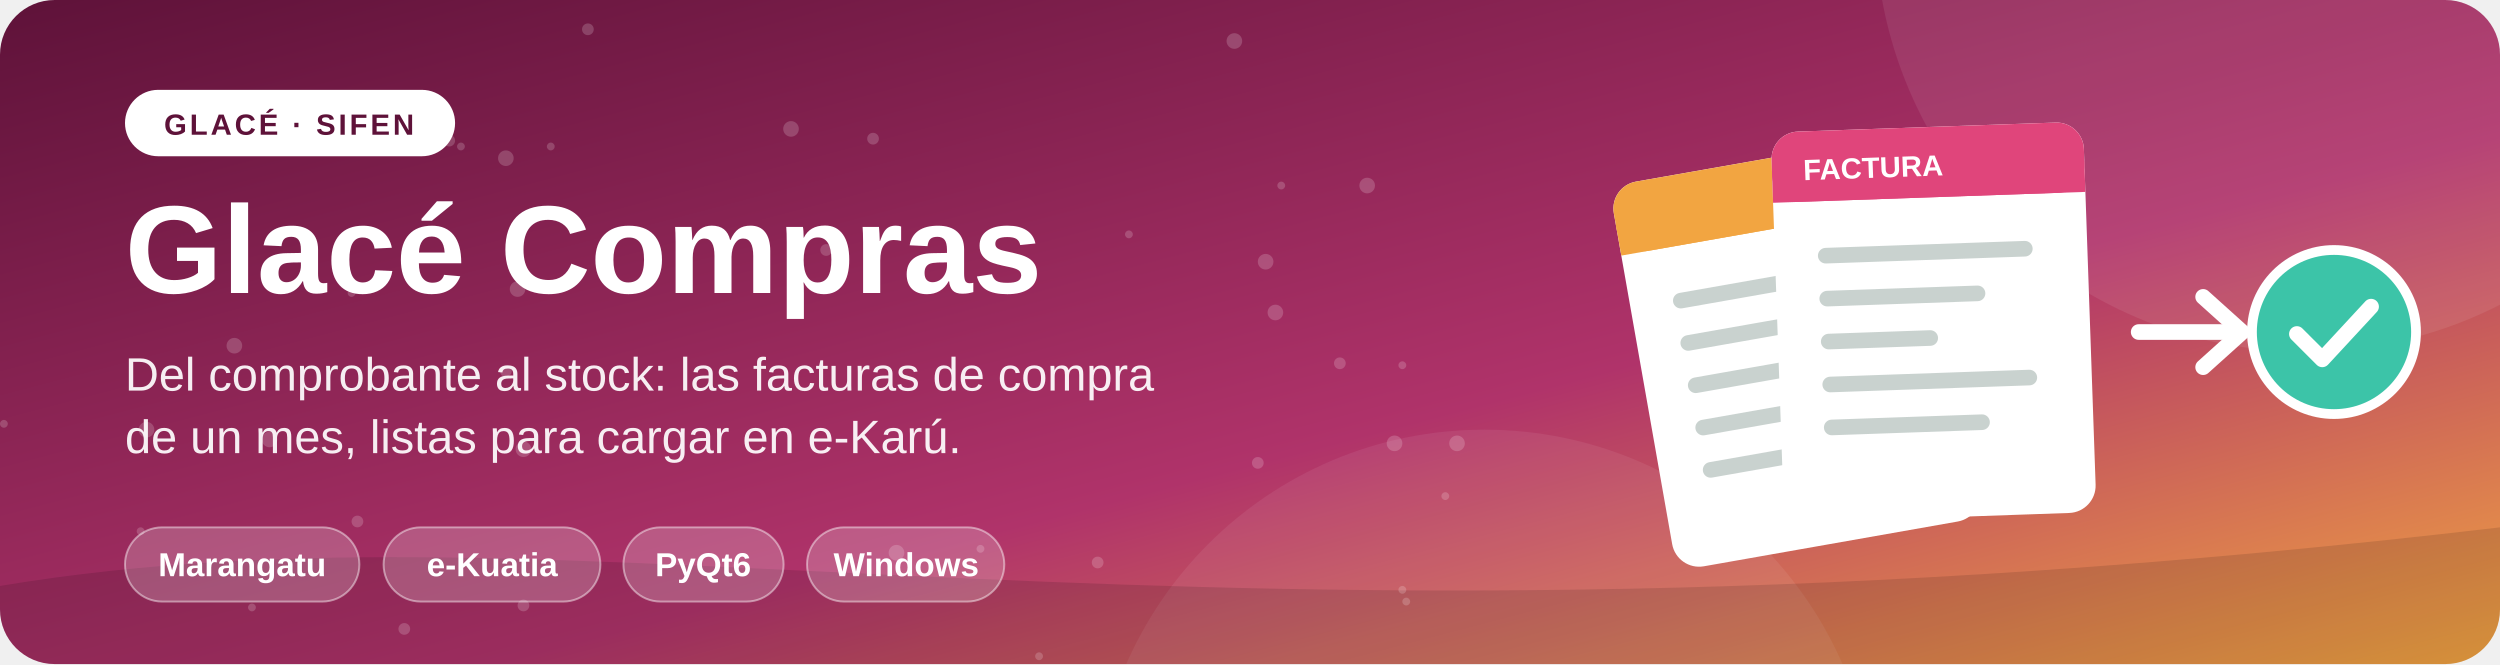
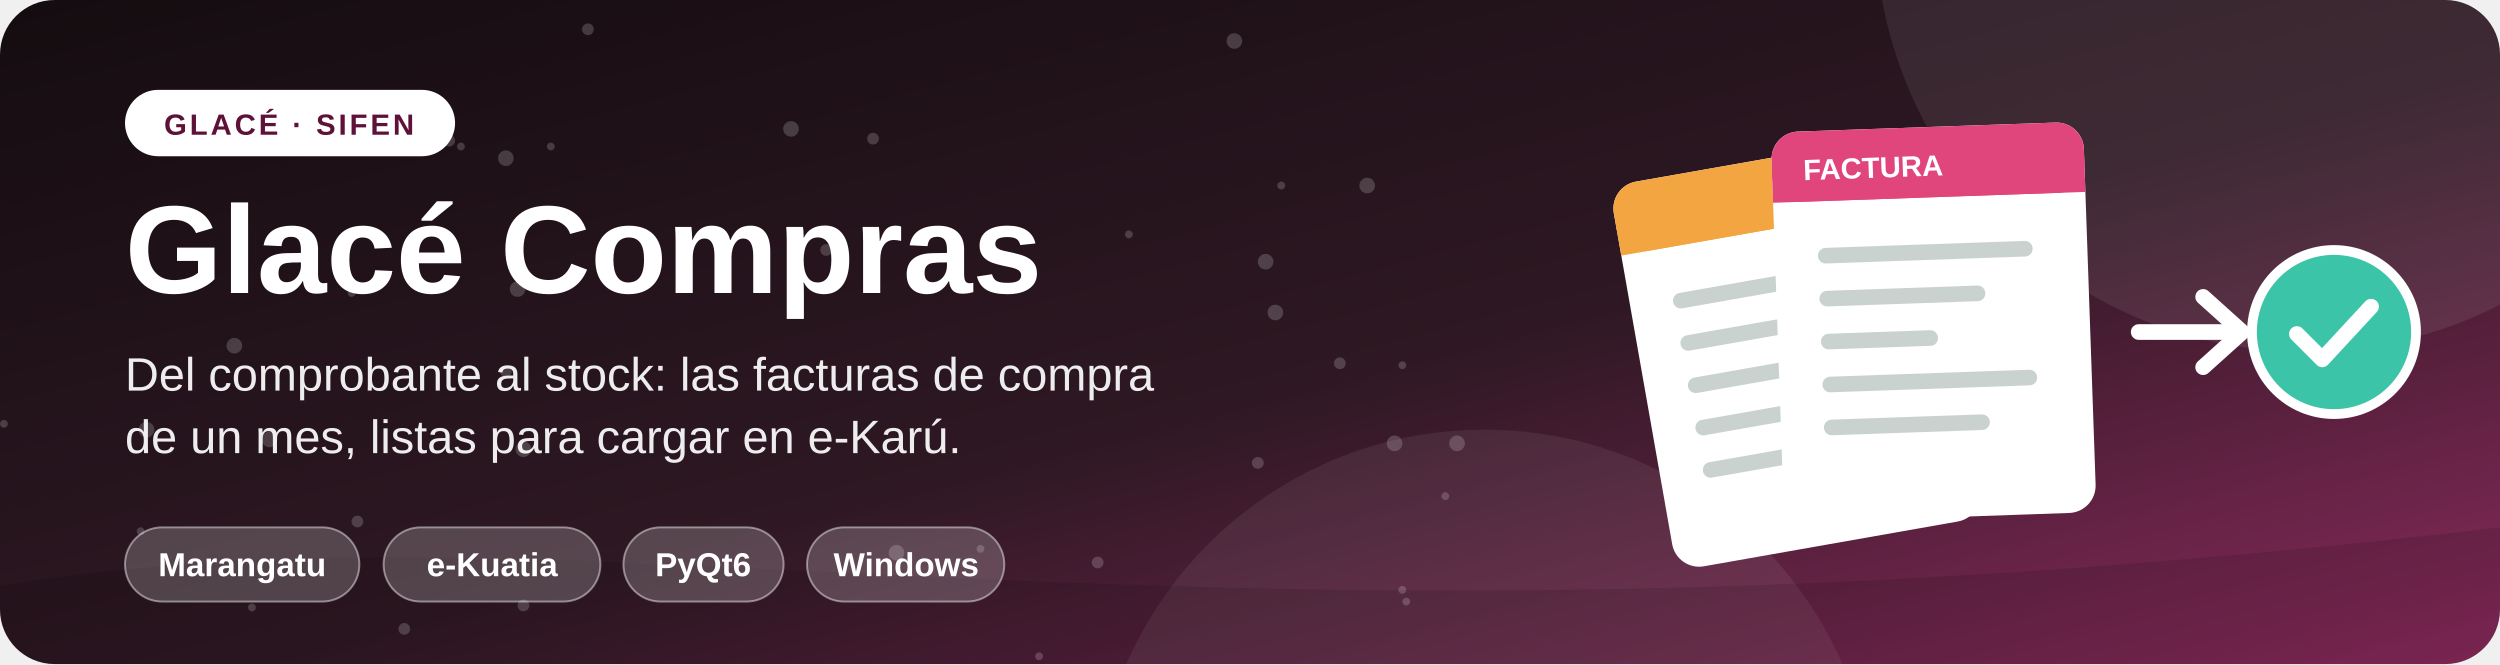
<svg xmlns="http://www.w3.org/2000/svg" width="1280" height="340" viewBox="0 0 1280 340" role="img" aria-label="Glacé Compras">
  <style>.float{animation:f 6s ease-in-out infinite}@keyframes f{0%,100%{transform:translateY(0)}50%{transform:translateY(-8px)}}.dash{animation:d 3s linear infinite}@keyframes d{to{stroke-dashoffset:-36}}.twinkle{animation:t 2.4s ease-in-out infinite}@keyframes t{0%,100%{opacity:1}50%{opacity:.35}}@media (prefers-reduced-motion:reduce){.float,.dash,.twinkle{animation:none}}</style>
  <defs>
    <linearGradient id="g" x1="0" y1="0" x2="1" y2="1">
-       <stop offset="0" stop-color="#5E1239" />
-       <stop offset=".6" stop-color="#B0336A" />
-       <stop offset="1" stop-color="#F2A541" />
+       <stop offset="0" stop-color="#140C10" />
+       <stop offset=".55" stop-color="#2E1823" />
+       <stop offset="1" stop-color="#8A2A5C" />
    </linearGradient>
    <clipPath id="r">
      <rect width="1280" height="340" rx="28" />
    </clipPath>
  </defs>
  <g clip-path="url(#r)">
    <rect width="1280" height="340" fill="url(#g)" />
    <circle cx="1180" cy="-40" r="220" fill="#fff" fill-opacity=".08" />
    <circle cx="760" cy="420" r="200" fill="#fff" fill-opacity=".07" />
    <path d="M0 300 C 300 250, 600 350, 1280 270 V 340 H 0Z" fill="#000" fill-opacity=".12" />
    <circle cx="265" cy="148" r="4" fill="#fff" fill-opacity=".18" />
    <circle cx="700" cy="95" r="4" fill="#fff" fill-opacity=".18" />
    <circle cx="236" cy="75" r="2" fill="#fff" fill-opacity=".18" />
    <circle cx="656" cy="95" r="2" fill="#fff" fill-opacity=".18" />
    <circle cx="72" cy="272" r="2" fill="#fff" fill-opacity=".18" />
    <circle cx="301" cy="15" r="3" fill="#fff" fill-opacity=".18" />
    <circle cx="129" cy="311" r="2" fill="#fff" fill-opacity=".18" />
    <circle cx="282" cy="75" r="2" fill="#fff" fill-opacity=".18" />
    <circle cx="268" cy="230" r="4" fill="#fff" fill-opacity=".18" />
    <circle cx="447" cy="71" r="3" fill="#fff" fill-opacity=".18" />
    <circle cx="364" cy="119" r="3" fill="#fff" fill-opacity=".18" />
    <circle cx="562" cy="288" r="3" fill="#fff" fill-opacity=".18" />
    <circle cx="686" cy="186" r="3" fill="#fff" fill-opacity=".18" />
    <circle cx="653" cy="160" r="4" fill="#fff" fill-opacity=".18" />
    <circle cx="120" cy="177" r="4" fill="#fff" fill-opacity=".18" />
    <circle cx="648" cy="134" r="4" fill="#fff" fill-opacity=".18" />
    <circle cx="459" cy="283" r="4" fill="#fff" fill-opacity=".18" />
    <circle cx="138" cy="225" r="4" fill="#fff" fill-opacity=".18" />
    <circle cx="746" cy="227" r="4" fill="#fff" fill-opacity=".18" />
    <circle cx="180" cy="150" r="2" fill="#fff" fill-opacity=".18" />
    <circle cx="183" cy="267" r="3" fill="#fff" fill-opacity=".18" />
    <circle cx="259" cy="190" r="3" fill="#fff" fill-opacity=".18" />
    <circle cx="268" cy="310" r="3" fill="#fff" fill-opacity=".18" />
    <circle cx="405" cy="66" r="4" fill="#fff" fill-opacity=".18" />
    <circle cx="502" cy="281" r="2" fill="#fff" fill-opacity=".18" />
    <circle cx="578" cy="120" r="2" fill="#fff" fill-opacity=".18" />
    <circle cx="718" cy="187" r="2" fill="#fff" fill-opacity=".18" />
    <circle cx="75" cy="220" r="4" fill="#fff" fill-opacity=".18" />
    <circle cx="644" cy="237" r="3" fill="#fff" fill-opacity=".18" />
    <circle cx="2" cy="217" r="2" fill="#fff" fill-opacity=".18" />
    <circle cx="230" cy="72" r="3" fill="#fff" fill-opacity=".18" />
    <circle cx="714" cy="227" r="4" fill="#fff" fill-opacity=".18" />
    <circle cx="259" cy="81" r="4" fill="#fff" fill-opacity=".18" />
    <circle cx="423" cy="128" r="3" fill="#fff" fill-opacity=".18" />
    <circle cx="207" cy="322" r="3" fill="#fff" fill-opacity=".18" />
    <circle cx="532" cy="336" r="2" fill="#fff" fill-opacity=".18" />
    <circle cx="720" cy="308" r="2" fill="#fff" fill-opacity=".18" />
    <circle cx="740" cy="254" r="2" fill="#fff" fill-opacity=".18" />
    <circle cx="632" cy="21" r="4" fill="#fff" fill-opacity=".18" />
    <circle cx="718" cy="302" r="2" fill="#fff" fill-opacity=".18" />
    <rect x="64" y="46" width="169" height="34" rx="17" fill="#fff" />
    <text x="148" y="69" text-anchor="middle" font-family="'Segoe UI', 'Helvetica Neue', Ubuntu, Arial, sans-serif" font-size="15" font-weight="800" letter-spacing="1.5" fill="#5E1239">GLACÉ · SIFEN</text>
    <text x="64" y="150" font-family="'Segoe UI', 'Helvetica Neue', Ubuntu, Arial, sans-serif" font-size="64" font-weight="900" fill="#fff">Glacé Compras</text>
    <text x="64" y="200" font-family="'Segoe UI', 'Helvetica Neue', Ubuntu, Arial, sans-serif" font-size="24" fill="#fff" fill-opacity=".92">Del comprobante al stock: las facturas de compra</text>
    <text x="64" y="232" font-family="'Segoe UI', 'Helvetica Neue', Ubuntu, Arial, sans-serif" font-size="24" fill="#fff" fill-opacity=".92">de un mes, listas para cargar en e-Karú.</text>
    <rect x="64" y="270" width="120" height="38" rx="19" fill="#fff" fill-opacity=".2" stroke="#fff" stroke-opacity=".45" />
    <text x="124" y="295" text-anchor="middle" font-family="'Segoe UI', 'Helvetica Neue', Ubuntu, Arial, sans-serif" font-size="17" font-weight="700" fill="#fff">Marangatu</text>
    <rect x="196.4" y="270" width="111" height="38" rx="19" fill="#fff" fill-opacity=".2" stroke="#fff" stroke-opacity=".45" />
    <text x="252" y="295" text-anchor="middle" font-family="'Segoe UI', 'Helvetica Neue', Ubuntu, Arial, sans-serif" font-size="17" font-weight="700" fill="#fff">e-Kuatia</text>
    <rect x="319.2" y="270" width="82" height="38" rx="19" fill="#fff" fill-opacity=".2" stroke="#fff" stroke-opacity=".45" />
    <text x="360" y="295" text-anchor="middle" font-family="'Segoe UI', 'Helvetica Neue', Ubuntu, Arial, sans-serif" font-size="17" font-weight="700" fill="#fff">PyQt6</text>
    <rect x="413.2" y="270" width="101" height="38" rx="19" fill="#fff" fill-opacity=".2" stroke="#fff" stroke-opacity=".45" />
    <text x="464" y="295" text-anchor="middle" font-family="'Segoe UI', 'Helvetica Neue', Ubuntu, Arial, sans-serif" font-size="17" font-weight="700" fill="#fff">Windows</text>
    <g transform="rotate(-10 920 180)" class="float" style="animation-delay:0s">
      <rect x="840" y="80" width="160" height="200" rx="14" fill="#fff" />
      <rect x="840" y="80" width="160" height="36" rx="14" fill="#F2A541" />
      <rect x="840" y="100" width="160" height="16" fill="#F2A541" />
      <text x="856" y="105" font-family="'Segoe UI', 'Helvetica Neue', Ubuntu, Arial, sans-serif" font-size="15" font-weight="800" fill="#fff" />
      <rect x="862" y="140" width="110" height="8" rx="4" fill="#C9D2CF" />
      <rect x="862" y="162" width="85" height="8" rx="4" fill="#C9D2CF" />
      <rect x="862" y="184" width="60" height="8" rx="4" fill="#C9D2CF" />
      <rect x="862" y="206" width="110" height="8" rx="4" fill="#C9D2CF" />
      <rect x="862" y="228" width="85" height="8" rx="4" fill="#C9D2CF" />
    </g>
    <g transform="rotate(-2 990 165)" class="float" style="animation-delay:0.6s">
      <rect x="910" y="65" width="160" height="200" rx="14" fill="#fff" />
      <rect x="910" y="65" width="160" height="36" rx="14" fill="#E0457B" />
      <rect x="910" y="85" width="160" height="16" fill="#E0457B" />
      <text x="926" y="90" font-family="'Segoe UI', 'Helvetica Neue', Ubuntu, Arial, sans-serif" font-size="15" font-weight="800" fill="#fff">FACTURA</text>
      <rect x="932" y="125" width="110" height="8" rx="4" fill="#C9D2CF" />
      <rect x="932" y="147" width="85" height="8" rx="4" fill="#C9D2CF" />
      <rect x="932" y="169" width="60" height="8" rx="4" fill="#C9D2CF" />
      <rect x="932" y="191" width="110" height="8" rx="4" fill="#C9D2CF" />
      <rect x="932" y="213" width="85" height="8" rx="4" fill="#C9D2CF" />
    </g>
    <path d="M1095 170 h45" stroke="#fff" stroke-width="8" stroke-linecap="round" />
    <path d="M1128 152 l20 18 l-20 18" fill="none" stroke="#fff" stroke-width="8" stroke-linecap="round" stroke-linejoin="round" />
    <g class="float" style="animation-delay:1.2s">
      <circle cx="1195" cy="170" r="42" fill="#3CC4A8" stroke="#fff" stroke-width="5" />
      <path d="M1176 171 l13 13 l25 -27" fill="none" stroke="#fff" stroke-width="8" stroke-linecap="round" stroke-linejoin="round" />
    </g>
  </g>
</svg>
